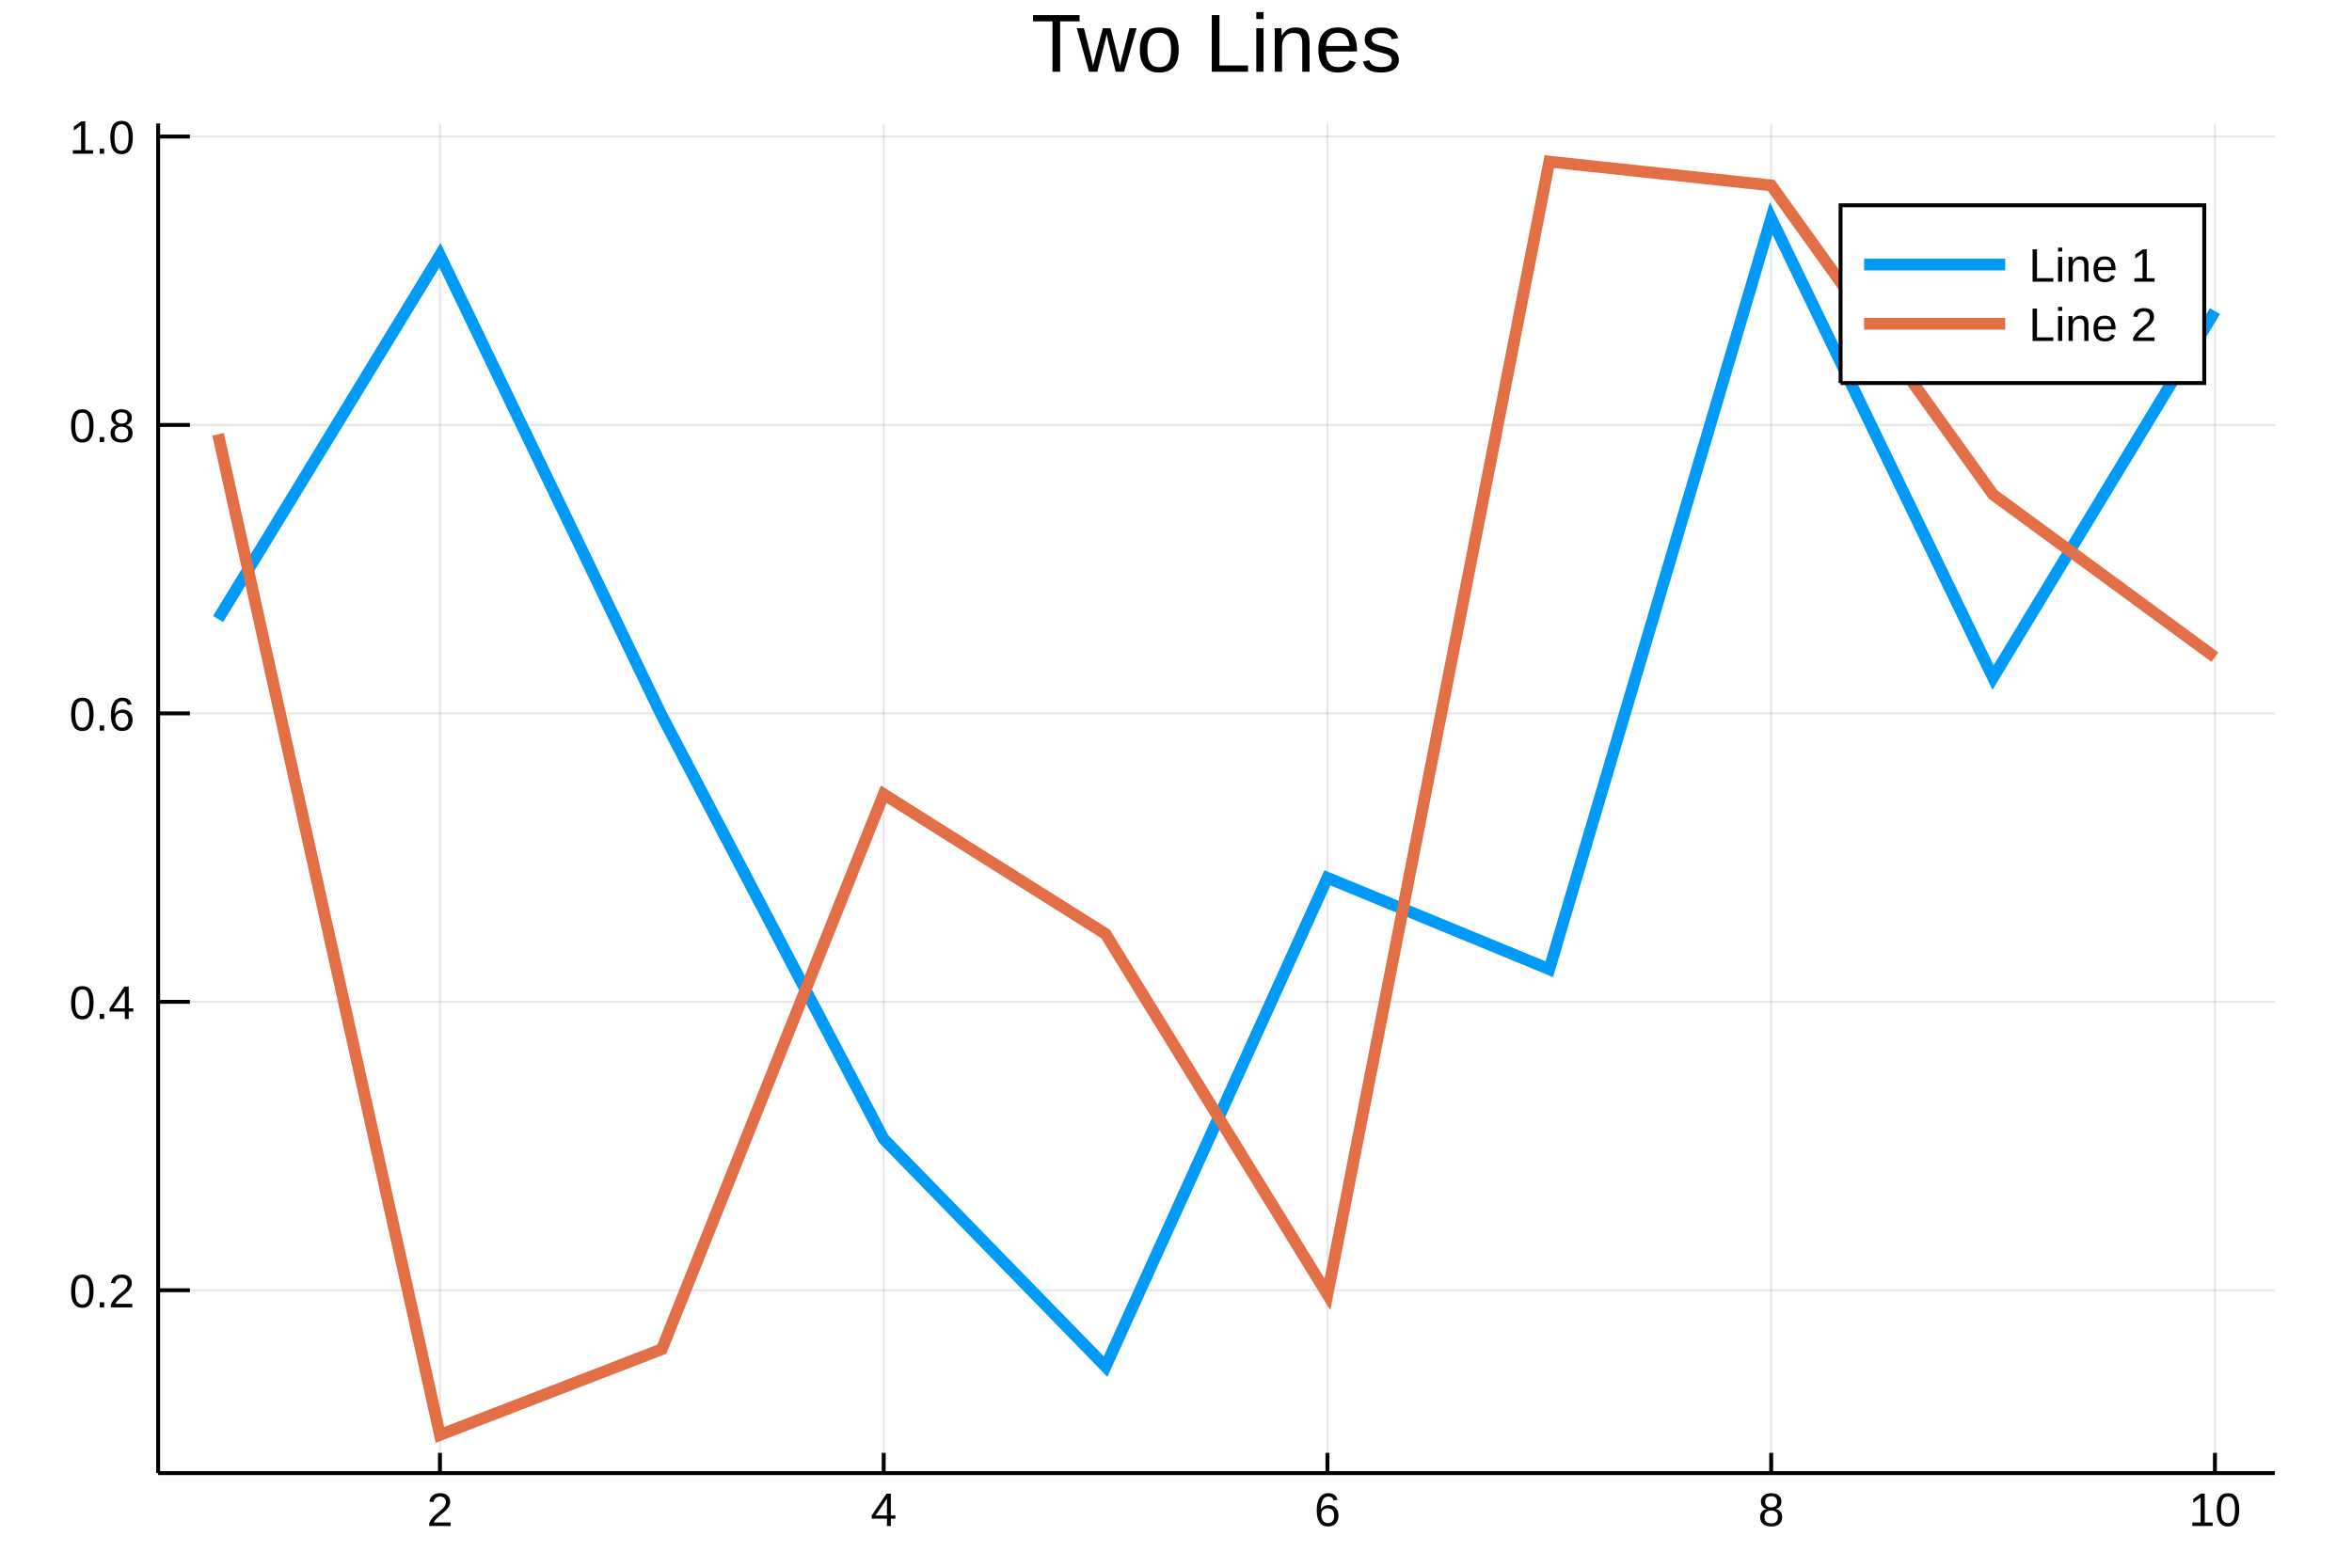
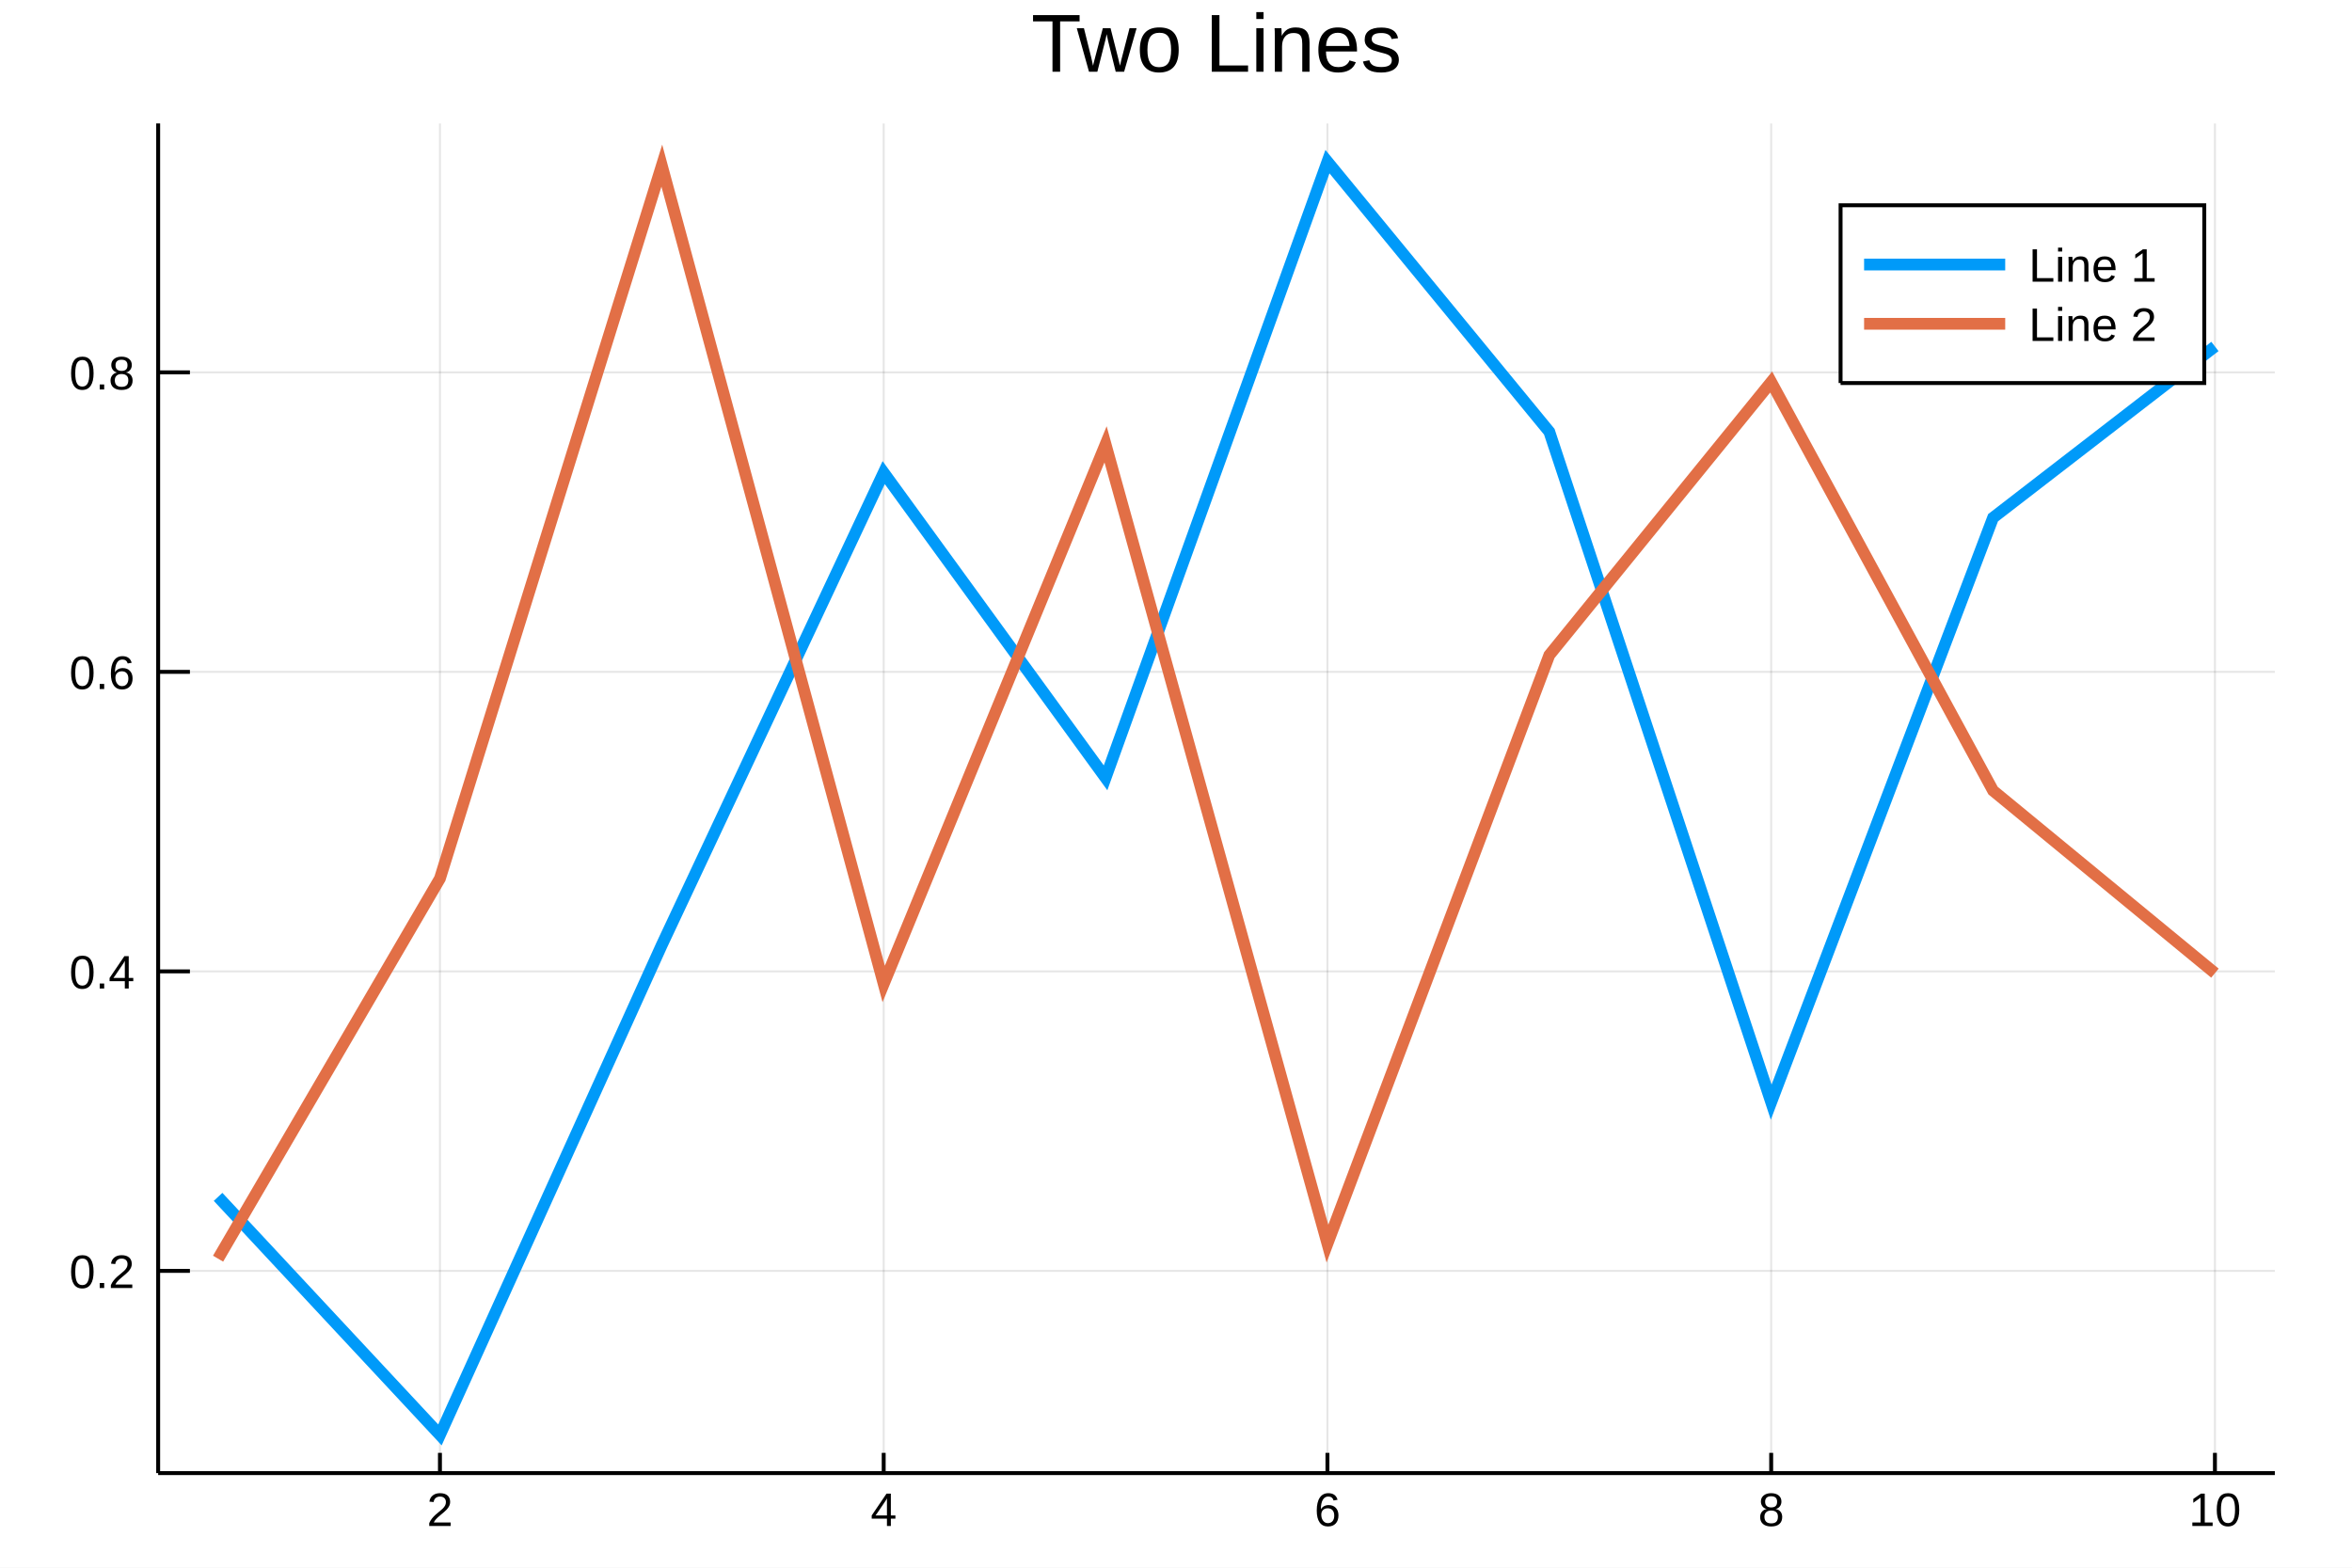
<svg xmlns="http://www.w3.org/2000/svg" width="600" height="400" viewBox="0 0 2400 1600">
  <defs>
-     <clipPath id="clip1100">
+     <clipPath id="clip3800">
      <rect x="0" y="0" width="2000" height="2000" />
    </clipPath>
  </defs>
  <defs>
-     <clipPath id="clip1101">
+     <clipPath id="clip3801">
      <rect x="0" y="0" width="2400" height="1600" />
    </clipPath>
  </defs>
-   <polygon clip-path="url(#clip1101)" points=" 0,1600 2400,1600 2400,0 0,0    " fill="#ffffff" fill-rule="evenodd" fill-opacity="1" />
+   <polygon clip-path="url(#clip3801)" points=" 0,1600 2400,1600 2400,0 0,0    " fill="#ffffff" fill-rule="evenodd" fill-opacity="1" />
  <defs>
-     <clipPath id="clip1102">
+     <clipPath id="clip3802">
      <rect x="480" y="0" width="1681" height="1600" />
    </clipPath>
  </defs>
-   <polygon clip-path="url(#clip1101)" points=" 161.394,1503.47 2321.26,1503.47 2321.26,125.984 161.394,125.984    " fill="#ffffff" fill-rule="evenodd" fill-opacity="1" />
+   <polygon clip-path="url(#clip3801)" points=" 161.394,1503.47 2321.26,1503.47 2321.26,125.984 161.394,125.984    " fill="#ffffff" fill-rule="evenodd" fill-opacity="1" />
  <defs>
-     <clipPath id="clip1103">
+     <clipPath id="clip3803">
      <rect x="161" y="125" width="2161" height="1378" />
    </clipPath>
  </defs>
-   <polyline clip-path="url(#clip1103)" style="stroke:#000000; stroke-width:2; stroke-opacity:0.1; fill:none" points="   448.923,1503.47 448.923,125.984    " />
-   <polyline clip-path="url(#clip1103)" style="stroke:#000000; stroke-width:2; stroke-opacity:0.1; fill:none" points="   901.725,1503.47 901.725,125.984    " />
-   <polyline clip-path="url(#clip1103)" style="stroke:#000000; stroke-width:2; stroke-opacity:0.1; fill:none" points="   1354.53,1503.47 1354.53,125.984    " />
-   <polyline clip-path="url(#clip1103)" style="stroke:#000000; stroke-width:2; stroke-opacity:0.1; fill:none" points="   1807.33,1503.47 1807.33,125.984    " />
-   <polyline clip-path="url(#clip1103)" style="stroke:#000000; stroke-width:2; stroke-opacity:0.1; fill:none" points="   2260.13,1503.47 2260.13,125.984    " />
-   <polyline clip-path="url(#clip1103)" style="stroke:#000000; stroke-width:2; stroke-opacity:0.1; fill:none" points="   161.394,1316.81 2321.26,1316.81    " />
-   <polyline clip-path="url(#clip1103)" style="stroke:#000000; stroke-width:2; stroke-opacity:0.1; fill:none" points="   161.394,1022.45 2321.26,1022.45    " />
-   <polyline clip-path="url(#clip1103)" style="stroke:#000000; stroke-width:2; stroke-opacity:0.1; fill:none" points="   161.394,728.084 2321.26,728.084    " />
-   <polyline clip-path="url(#clip1103)" style="stroke:#000000; stroke-width:2; stroke-opacity:0.1; fill:none" points="   161.394,433.722 2321.26,433.722    " />
-   <polyline clip-path="url(#clip1103)" style="stroke:#000000; stroke-width:2; stroke-opacity:0.1; fill:none" points="   161.394,139.36 2321.26,139.36    " />
-   <polyline clip-path="url(#clip1101)" style="stroke:#000000; stroke-width:4; stroke-opacity:1; fill:none" points="   161.394,1503.47 2321.26,1503.47    " />
-   <polyline clip-path="url(#clip1101)" style="stroke:#000000; stroke-width:4; stroke-opacity:1; fill:none" points="   161.394,1503.47 161.394,125.984    " />
-   <polyline clip-path="url(#clip1101)" style="stroke:#000000; stroke-width:4; stroke-opacity:1; fill:none" points="   448.923,1503.47 448.923,1482.81    " />
-   <polyline clip-path="url(#clip1101)" style="stroke:#000000; stroke-width:4; stroke-opacity:1; fill:none" points="   901.725,1503.47 901.725,1482.81    " />
-   <polyline clip-path="url(#clip1101)" style="stroke:#000000; stroke-width:4; stroke-opacity:1; fill:none" points="   1354.53,1503.47 1354.53,1482.81    " />
-   <polyline clip-path="url(#clip1101)" style="stroke:#000000; stroke-width:4; stroke-opacity:1; fill:none" points="   1807.33,1503.47 1807.33,1482.81    " />
-   <polyline clip-path="url(#clip1101)" style="stroke:#000000; stroke-width:4; stroke-opacity:1; fill:none" points="   2260.13,1503.47 2260.13,1482.81    " />
-   <polyline clip-path="url(#clip1101)" style="stroke:#000000; stroke-width:4; stroke-opacity:1; fill:none" points="   161.394,1316.81 193.792,1316.81    " />
-   <polyline clip-path="url(#clip1101)" style="stroke:#000000; stroke-width:4; stroke-opacity:1; fill:none" points="   161.394,1022.45 193.792,1022.45    " />
-   <polyline clip-path="url(#clip1101)" style="stroke:#000000; stroke-width:4; stroke-opacity:1; fill:none" points="   161.394,728.084 193.792,728.084    " />
-   <polyline clip-path="url(#clip1101)" style="stroke:#000000; stroke-width:4; stroke-opacity:1; fill:none" points="   161.394,433.722 193.792,433.722    " />
-   <polyline clip-path="url(#clip1101)" style="stroke:#000000; stroke-width:4; stroke-opacity:1; fill:none" points="   161.394,139.36 193.792,139.36    " />
-   <g clip-path="url(#clip1101)">
+   <polyline clip-path="url(#clip3803)" style="stroke:#000000; stroke-width:2; stroke-opacity:0.1; fill:none" points="   448.923,1503.47 448.923,125.984    " />
+   <polyline clip-path="url(#clip3803)" style="stroke:#000000; stroke-width:2; stroke-opacity:0.1; fill:none" points="   901.725,1503.47 901.725,125.984    " />
+   <polyline clip-path="url(#clip3803)" style="stroke:#000000; stroke-width:2; stroke-opacity:0.1; fill:none" points="   1354.53,1503.47 1354.53,125.984    " />
+   <polyline clip-path="url(#clip3803)" style="stroke:#000000; stroke-width:2; stroke-opacity:0.1; fill:none" points="   1807.33,1503.47 1807.33,125.984    " />
+   <polyline clip-path="url(#clip3803)" style="stroke:#000000; stroke-width:2; stroke-opacity:0.1; fill:none" points="   2260.13,1503.47 2260.13,125.984    " />
+   <polyline clip-path="url(#clip3803)" style="stroke:#000000; stroke-width:2; stroke-opacity:0.1; fill:none" points="   161.394,1297.08 2321.26,1297.08    " />
+   <polyline clip-path="url(#clip3803)" style="stroke:#000000; stroke-width:2; stroke-opacity:0.1; fill:none" points="   161.394,991.398 2321.26,991.398    " />
+   <polyline clip-path="url(#clip3803)" style="stroke:#000000; stroke-width:2; stroke-opacity:0.1; fill:none" points="   161.394,685.713 2321.26,685.713    " />
+   <polyline clip-path="url(#clip3803)" style="stroke:#000000; stroke-width:2; stroke-opacity:0.1; fill:none" points="   161.394,380.028 2321.26,380.028    " />
+   <polyline clip-path="url(#clip3801)" style="stroke:#000000; stroke-width:4; stroke-opacity:1; fill:none" points="   161.394,1503.47 2321.26,1503.47    " />
+   <polyline clip-path="url(#clip3801)" style="stroke:#000000; stroke-width:4; stroke-opacity:1; fill:none" points="   161.394,1503.47 161.394,125.984    " />
+   <polyline clip-path="url(#clip3801)" style="stroke:#000000; stroke-width:4; stroke-opacity:1; fill:none" points="   448.923,1503.47 448.923,1482.81    " />
+   <polyline clip-path="url(#clip3801)" style="stroke:#000000; stroke-width:4; stroke-opacity:1; fill:none" points="   901.725,1503.47 901.725,1482.81    " />
+   <polyline clip-path="url(#clip3801)" style="stroke:#000000; stroke-width:4; stroke-opacity:1; fill:none" points="   1354.53,1503.47 1354.53,1482.81    " />
+   <polyline clip-path="url(#clip3801)" style="stroke:#000000; stroke-width:4; stroke-opacity:1; fill:none" points="   1807.33,1503.47 1807.33,1482.81    " />
+   <polyline clip-path="url(#clip3801)" style="stroke:#000000; stroke-width:4; stroke-opacity:1; fill:none" points="   2260.13,1503.47 2260.13,1482.81    " />
+   <polyline clip-path="url(#clip3801)" style="stroke:#000000; stroke-width:4; stroke-opacity:1; fill:none" points="   161.394,1297.08 193.792,1297.08    " />
+   <polyline clip-path="url(#clip3801)" style="stroke:#000000; stroke-width:4; stroke-opacity:1; fill:none" points="   161.394,991.398 193.792,991.398    " />
+   <polyline clip-path="url(#clip3801)" style="stroke:#000000; stroke-width:4; stroke-opacity:1; fill:none" points="   161.394,685.713 193.792,685.713    " />
+   <polyline clip-path="url(#clip3801)" style="stroke:#000000; stroke-width:4; stroke-opacity:1; fill:none" points="   161.394,380.028 193.792,380.028    " />
+   <g clip-path="url(#clip3801)">
    <text style="fill:#000000; fill-opacity:1; font-family:Arial,Helvetica Neue,Helvetica,sans-serif; font-size:48px; text-anchor:middle;" transform="rotate(0, 448.923, 1557.47)" x="448.923" y="1557.47">2</text>
  </g>
-   <g clip-path="url(#clip1101)">
+   <g clip-path="url(#clip3801)">
    <text style="fill:#000000; fill-opacity:1; font-family:Arial,Helvetica Neue,Helvetica,sans-serif; font-size:48px; text-anchor:middle;" transform="rotate(0, 901.725, 1557.47)" x="901.725" y="1557.47">4</text>
  </g>
-   <g clip-path="url(#clip1101)">
+   <g clip-path="url(#clip3801)">
    <text style="fill:#000000; fill-opacity:1; font-family:Arial,Helvetica Neue,Helvetica,sans-serif; font-size:48px; text-anchor:middle;" transform="rotate(0, 1354.53, 1557.47)" x="1354.53" y="1557.47">6</text>
  </g>
-   <g clip-path="url(#clip1101)">
+   <g clip-path="url(#clip3801)">
    <text style="fill:#000000; fill-opacity:1; font-family:Arial,Helvetica Neue,Helvetica,sans-serif; font-size:48px; text-anchor:middle;" transform="rotate(0, 1807.33, 1557.47)" x="1807.33" y="1557.47">8</text>
  </g>
-   <g clip-path="url(#clip1101)">
+   <g clip-path="url(#clip3801)">
    <text style="fill:#000000; fill-opacity:1; font-family:Arial,Helvetica Neue,Helvetica,sans-serif; font-size:48px; text-anchor:middle;" transform="rotate(0, 2260.13, 1557.47)" x="2260.13" y="1557.47">10</text>
  </g>
-   <g clip-path="url(#clip1101)">
-     <text style="fill:#000000; fill-opacity:1; font-family:Arial,Helvetica Neue,Helvetica,sans-serif; font-size:48px; text-anchor:end;" transform="rotate(0, 137.394, 1334.31)" x="137.394" y="1334.31">0.2</text>
+   <g clip-path="url(#clip3801)">
+     <text style="fill:#000000; fill-opacity:1; font-family:Arial,Helvetica Neue,Helvetica,sans-serif; font-size:48px; text-anchor:end;" transform="rotate(0, 137.394, 1314.58)" x="137.394" y="1314.58">0.2</text>
  </g>
-   <g clip-path="url(#clip1101)">
-     <text style="fill:#000000; fill-opacity:1; font-family:Arial,Helvetica Neue,Helvetica,sans-serif; font-size:48px; text-anchor:end;" transform="rotate(0, 137.394, 1039.95)" x="137.394" y="1039.95">0.4</text>
+   <g clip-path="url(#clip3801)">
+     <text style="fill:#000000; fill-opacity:1; font-family:Arial,Helvetica Neue,Helvetica,sans-serif; font-size:48px; text-anchor:end;" transform="rotate(0, 137.394, 1008.9)" x="137.394" y="1008.9">0.4</text>
  </g>
-   <g clip-path="url(#clip1101)">
-     <text style="fill:#000000; fill-opacity:1; font-family:Arial,Helvetica Neue,Helvetica,sans-serif; font-size:48px; text-anchor:end;" transform="rotate(0, 137.394, 745.584)" x="137.394" y="745.584">0.6</text>
+   <g clip-path="url(#clip3801)">
+     <text style="fill:#000000; fill-opacity:1; font-family:Arial,Helvetica Neue,Helvetica,sans-serif; font-size:48px; text-anchor:end;" transform="rotate(0, 137.394, 703.213)" x="137.394" y="703.213">0.6</text>
  </g>
-   <g clip-path="url(#clip1101)">
-     <text style="fill:#000000; fill-opacity:1; font-family:Arial,Helvetica Neue,Helvetica,sans-serif; font-size:48px; text-anchor:end;" transform="rotate(0, 137.394, 451.222)" x="137.394" y="451.222">0.8</text>
+   <g clip-path="url(#clip3801)">
+     <text style="fill:#000000; fill-opacity:1; font-family:Arial,Helvetica Neue,Helvetica,sans-serif; font-size:48px; text-anchor:end;" transform="rotate(0, 137.394, 397.528)" x="137.394" y="397.528">0.8</text>
  </g>
-   <g clip-path="url(#clip1101)">
-     <text style="fill:#000000; fill-opacity:1; font-family:Arial,Helvetica Neue,Helvetica,sans-serif; font-size:48px; text-anchor:end;" transform="rotate(0, 137.394, 156.86)" x="137.394" y="156.86">1.0</text>
-   </g>
-   <g clip-path="url(#clip1101)">
+   <g clip-path="url(#clip3801)">
    <text style="fill:#000000; fill-opacity:1; font-family:Arial,Helvetica Neue,Helvetica,sans-serif; font-size:84px; text-anchor:middle;" transform="rotate(0, 1241.33, 73.2)" x="1241.33" y="73.2">Two Lines</text>
  </g>
-   <polyline clip-path="url(#clip1103)" style="stroke:#009af9; stroke-width:12; stroke-opacity:1; fill:none" points="   222.522,631.796 448.923,260.575 675.324,730.492 901.725,1162.44 1128.13,1394.72 1354.53,895.929 1580.93,989.204 1807.33,222.928 2033.73,691.539 2260.13,317.575       " />
-   <polyline clip-path="url(#clip1103)" style="stroke:#e26f46; stroke-width:12; stroke-opacity:1; fill:none" points="   222.522,443.269 448.923,1464.49 675.324,1377.03 901.725,810.599 1128.13,953.21 1354.53,1321 1580.93,164.97 1807.33,189.202 2033.73,504.701 2260.13,670.719       " />
-   <polygon clip-path="url(#clip1101)" points=" 1878.14,390.944 2249.26,390.944 2249.26,209.504 1878.14,209.504    " fill="#ffffff" fill-rule="evenodd" fill-opacity="1" />
-   <polyline clip-path="url(#clip1101)" style="stroke:#000000; stroke-width:4; stroke-opacity:1; fill:none" points="   1878.14,390.944 2249.26,390.944 2249.26,209.504 1878.14,209.504 1878.14,390.944    " />
-   <polyline clip-path="url(#clip1101)" style="stroke:#009af9; stroke-width:12; stroke-opacity:1; fill:none" points="   1902.14,269.984 2046.14,269.984    " />
-   <g clip-path="url(#clip1101)">
+   <polyline clip-path="url(#clip3803)" style="stroke:#009af9; stroke-width:12; stroke-opacity:1; fill:none" points="   222.522,1221.53 448.923,1464.49 675.324,964.422 901.725,482.348 1128.13,793.873 1354.53,164.97 1580.93,440.656 1807.33,1124.91 2033.73,528.402 2260.13,353.596       " />
+   <polyline clip-path="url(#clip3803)" style="stroke:#e26f46; stroke-width:12; stroke-opacity:1; fill:none" points="   222.522,1284.62 448.923,896.613 675.324,169.056 901.725,1004.23 1128.13,453.503 1354.53,1269.28 1580.93,668.636 1807.33,389.893 2033.73,806.905 2260.13,993.193       " />
+   <polygon clip-path="url(#clip3801)" points=" 1878.14,390.944 2249.26,390.944 2249.26,209.504 1878.14,209.504    " fill="#ffffff" fill-rule="evenodd" fill-opacity="1" />
+   <polyline clip-path="url(#clip3801)" style="stroke:#000000; stroke-width:4; stroke-opacity:1; fill:none" points="   1878.14,390.944 2249.26,390.944 2249.26,209.504 1878.14,209.504 1878.14,390.944    " />
+   <polyline clip-path="url(#clip3801)" style="stroke:#009af9; stroke-width:12; stroke-opacity:1; fill:none" points="   1902.14,269.984 2046.14,269.984    " />
+   <g clip-path="url(#clip3801)">
    <text style="fill:#000000; fill-opacity:1; font-family:Arial,Helvetica Neue,Helvetica,sans-serif; font-size:48px; text-anchor:start;" transform="rotate(0, 2070.14, 287.484)" x="2070.14" y="287.484">Line 1</text>
  </g>
-   <polyline clip-path="url(#clip1101)" style="stroke:#e26f46; stroke-width:12; stroke-opacity:1; fill:none" points="   1902.14,330.464 2046.14,330.464    " />
-   <g clip-path="url(#clip1101)">
+   <polyline clip-path="url(#clip3801)" style="stroke:#e26f46; stroke-width:12; stroke-opacity:1; fill:none" points="   1902.14,330.464 2046.14,330.464    " />
+   <g clip-path="url(#clip3801)">
    <text style="fill:#000000; fill-opacity:1; font-family:Arial,Helvetica Neue,Helvetica,sans-serif; font-size:48px; text-anchor:start;" transform="rotate(0, 2070.14, 347.964)" x="2070.14" y="347.964">Line 2</text>
  </g>
</svg>
